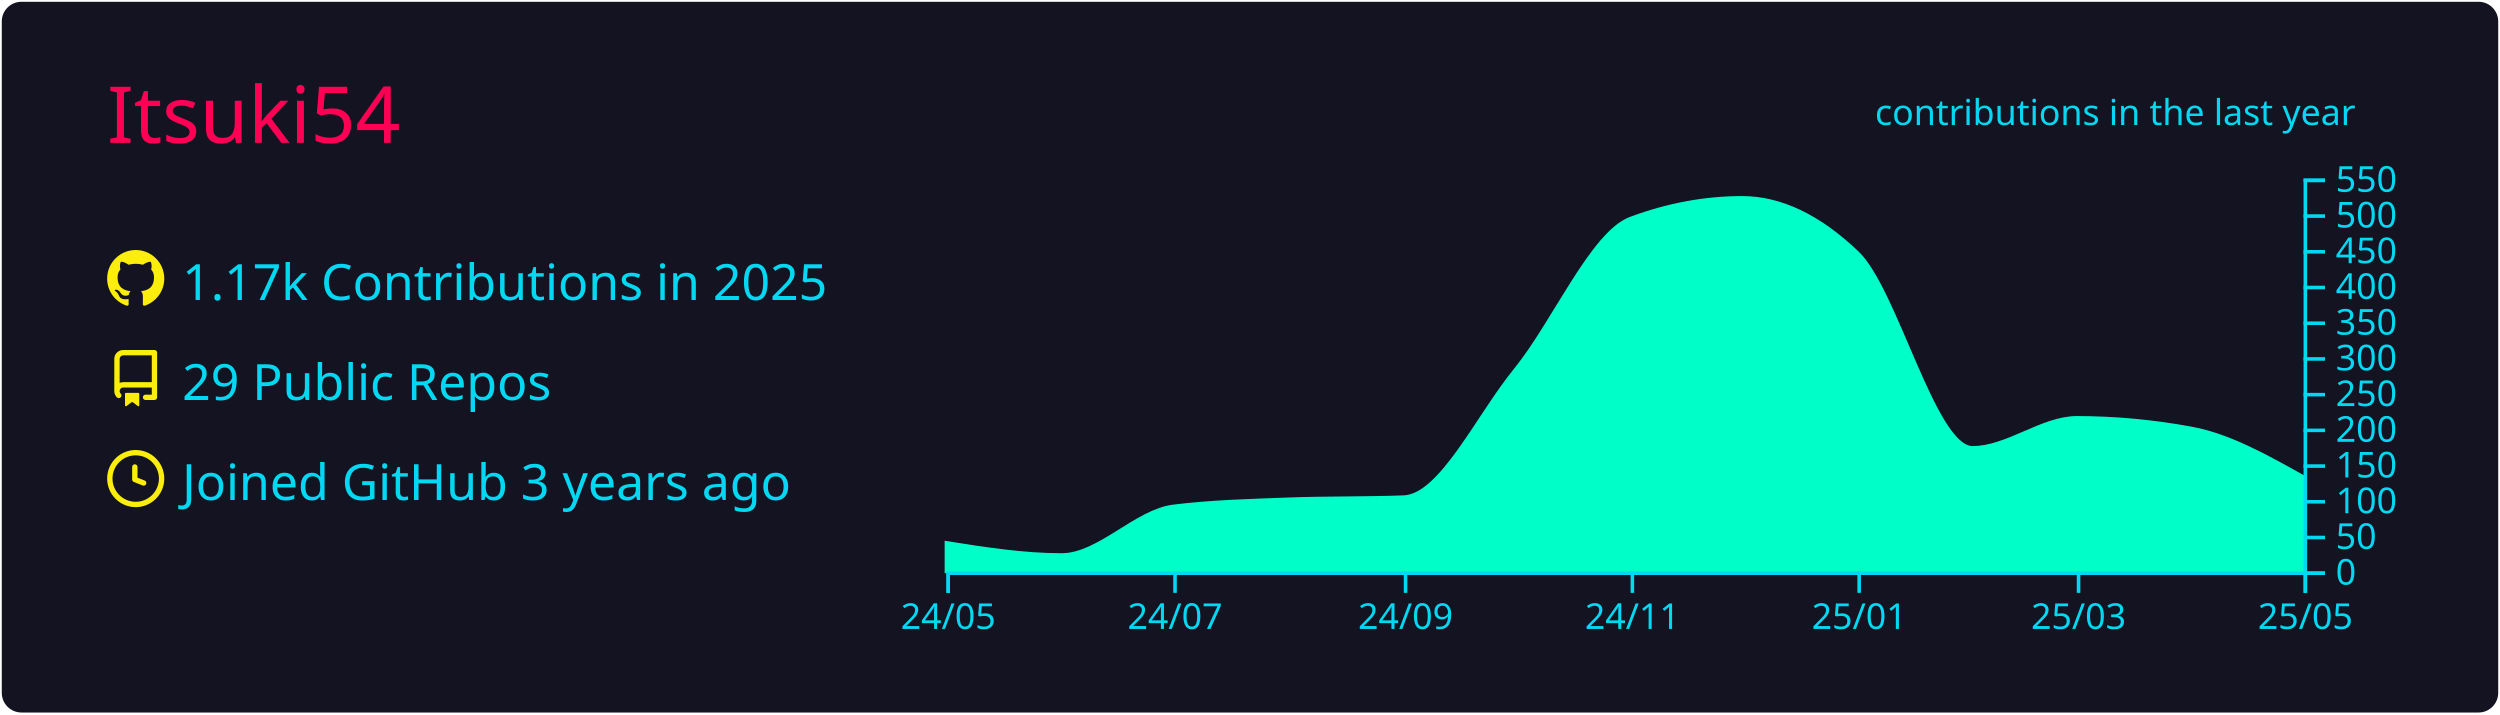
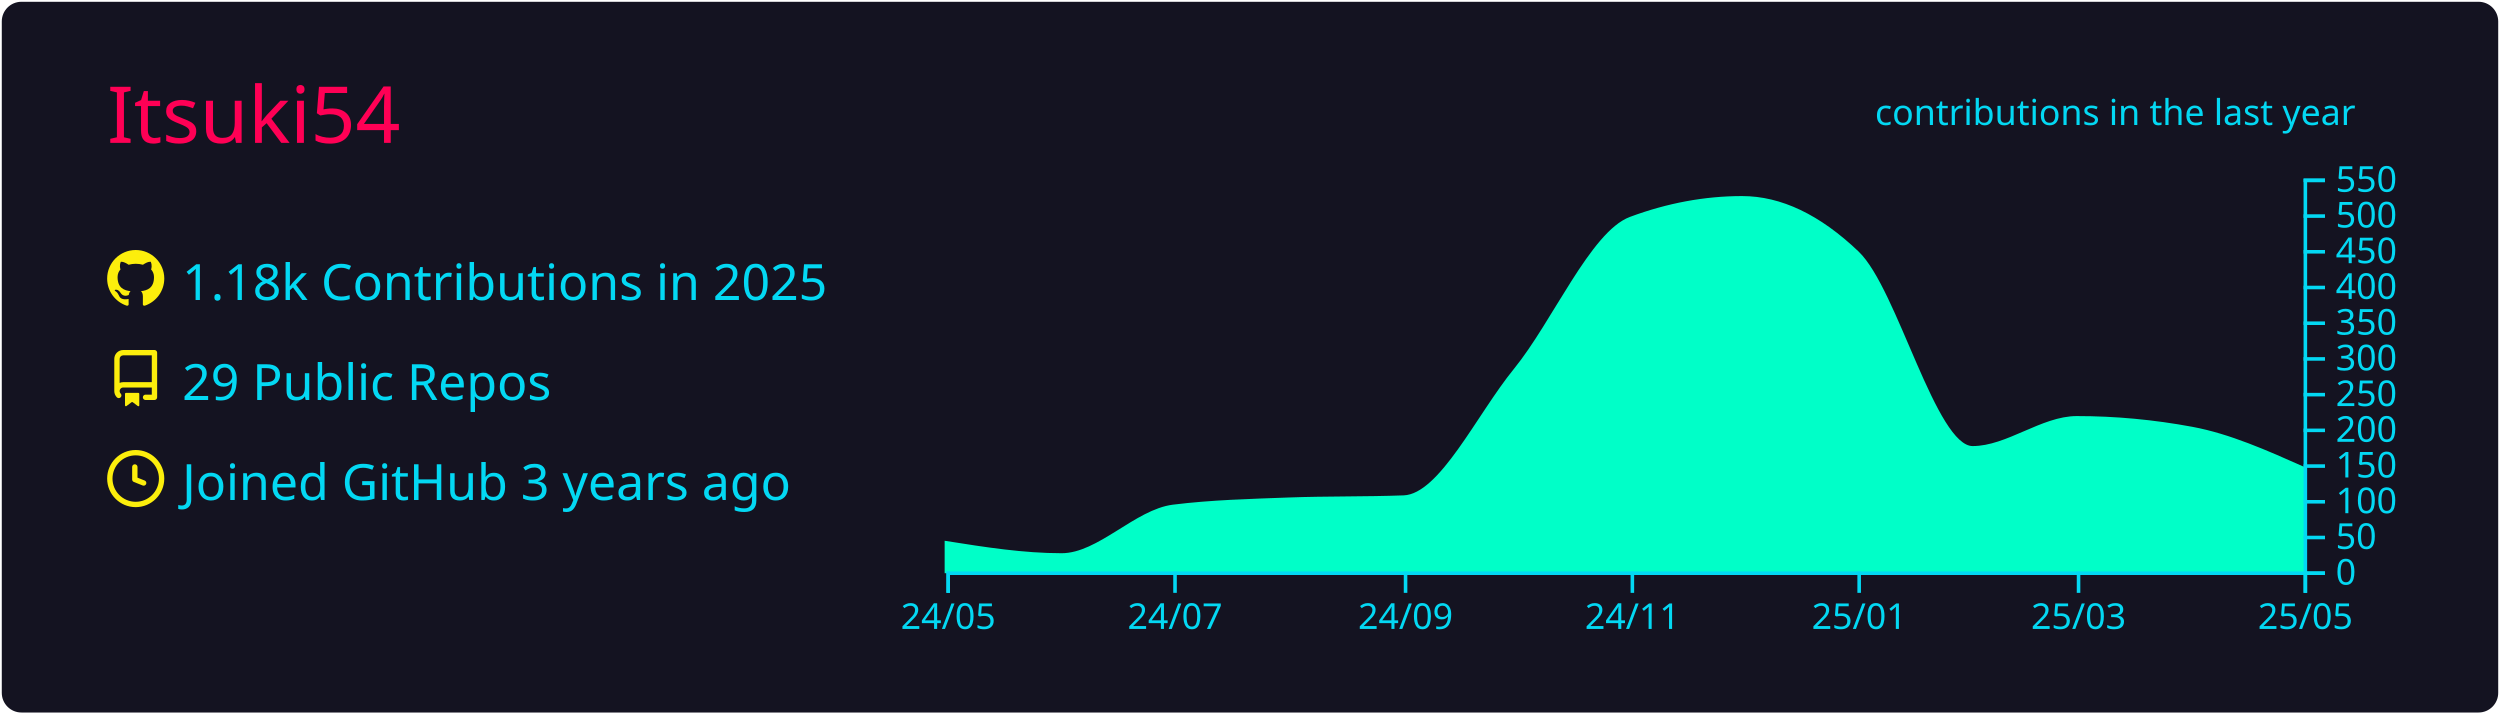
<svg xmlns="http://www.w3.org/2000/svg" width="700" height="200" viewBox="0 0 700 200">
  <style>* {
          font-family: 'Segoe UI', Ubuntu, "Helvetica Neue", Sans-Serif
        }</style>
  <rect x="1" y="1" rx="5" ry="5" height="99%" width="99.714%" stroke="#141321" stroke-width="1" fill="#141321" stroke-opacity="1" />
  <text x="30" y="40" style="font-size: 22px; fill: #ff0055;">Itsuki54</text>
  <g transform="translate(0,40)">
    <g transform="translate(30,30)">
      <g transform="translate(0,0)" width="14" height="14" fill="#fcee0c">
        <path fill-rule="evenodd" d="M8 0C3.58 0 0 3.58 0 8c0 3.54 2.29 6.53 5.47 7.59.4.07.55-.17.55-.38 0-.19-.01-.82-.01-1.49-2.01.37-2.53-.49-2.69-.94-.09-.23-.48-.94-.82-1.13-.28-.15-.68-.52-.01-.53.63-.01 1.08.58 1.23.82.72 1.21 1.87.87 2.33.66.07-.52.28-.87.51-1.07-1.78-.2-3.64-.89-3.64-3.95 0-.87.31-1.59.82-2.15-.08-.2-.36-1.02.08-2.12 0 0 .67-.21 2.2.82.64-.18 1.32-.27 2-.27.68 0 1.36.09 2 .27 1.53-1.04 2.2-.82 2.2-.82.44 1.1.16 1.92.08 2.12.51.56.82 1.27.82 2.15 0 3.07-1.87 3.75-3.65 3.95.29.25.54.73.54 1.48 0 1.07-.01 1.93-.01 2.2 0 .21.15.46.55.38A8.013 8.013 0 0016 8c0-4.42-3.58-8-8-8z" />
      </g>
      <g transform="translate(0,28)" width="14" height="14" fill="#fcee0c">
        <path fill-rule="evenodd" d="M2 2.5A2.5 2.5 0 014.5 0h8.75a.75.75 0 01.75.75v12.5a.75.75 0 01-.75.75h-2.5a.75.75 0 110-1.5h1.75v-2h-8a1 1 0 00-.714 1.7.75.75 0 01-1.072 1.05A2.495 2.495 0 012 11.5v-9zm10.5-1V9h-8c-.356 0-.694.074-1 .208V2.5a1 1 0 011-1h8zM5 12.25v3.25a.25.25 0 00.4.2l1.45-1.087a.25.25 0 01.3 0L8.6 15.7a.25.25 0 00.4-.2v-3.25a.25.25 0 00-.25-.25h-3.5a.25.25 0 00-.25.25z" />
      </g>
      <g transform="translate(0,56)" width="14" height="14" fill="#fcee0c">
        <path fill-rule="evenodd" d="M1.5 8a6.5 6.5 0 1113 0 6.5 6.5 0 01-13 0zM8 0a8 8 0 100 16A8 8 0 008 0zm.5 4.75a.75.75 0 00-1.5 0v3.5a.75.75 0 00.471.696l2.5 1a.75.75 0 00.557-1.392L8.5 7.742V4.75z" />
      </g>
-       <text x="21" y="14" style="fill: #03d8f3; font-size: 14px;">1.17k Contributions in 2025</text>
+       <text x="21" y="14" style="fill: #03d8f3; font-size: 14px;">1.18k Contributions in 2025</text>
      <text x="21" y="42" style="fill: #03d8f3; font-size: 14px;">29 Public Repos</text>
      <text x="21" y="70" style="fill: #03d8f3; font-size: 14px;">Joined GitHub 3 years ago</text>
    </g>
    <g color="#00ffc8" transform="translate(295,10)">
-       <path transform="translate(-30,0)" stroke="#00ffc8" fill="#00ffc8" opacity="1" d="M0,102C10.758,103.7,21.516,105.4,32.274,105.4C42.685,105.4,53.096,93.09,63.507,91.8C74.265,90.467,85.023,90.2,95.781,89.8C106.539,89.4,117.297,89.6,128.055,89.2C138.466,88.813,148.877,66.357,159.288,53.6C170.046,40.418,180.804,15.196,191.562,11.2C201.973,7.333,212.384,5.4,222.795,5.4C233.553,5.4,244.311,10.533,255.068,20.8C265.826,31.067,276.584,75.4,287.342,75.4C297.059,75.4,306.776,67,316.493,67C327.251,67,338.009,68,348.767,70C359.178,71.935,369.589,77.768,380,83.6L380,110C369.589,110,359.178,110,348.767,110C338.009,110,327.251,110,316.493,110C306.776,110,297.059,110,287.342,110C276.584,110,265.826,110,255.068,110C244.311,110,233.553,110,222.795,110C212.384,110,201.973,110,191.562,110C180.804,110,170.046,110,159.288,110C148.877,110,138.466,110,128.055,110C117.297,110,106.539,110,95.781,110C85.023,110,74.265,110,63.507,110C53.096,110,42.685,110,32.274,110C21.516,110,10.758,110,0,110Z" />
+       <path transform="translate(-30,0)" stroke="#00ffc8" fill="#00ffc8" opacity="1" d="M0,102C10.758,103.7,21.516,105.4,32.274,105.4C42.685,105.4,53.096,93.09,63.507,91.8C74.265,90.467,85.023,90.2,95.781,89.8C106.539,89.4,117.297,89.6,128.055,89.2C138.466,88.813,148.877,66.357,159.288,53.6C170.046,40.418,180.804,15.196,191.562,11.2C201.973,7.333,212.384,5.4,222.795,5.4C233.553,5.4,244.311,10.533,255.068,20.8C265.826,31.067,276.584,75.4,287.342,75.4C297.059,75.4,306.776,67,316.493,67C327.251,67,338.009,68,348.767,70C359.178,71.935,369.589,76.568,380,81.2L380,110C369.589,110,359.178,110,348.767,110C338.009,110,327.251,110,316.493,110C306.776,110,297.059,110,287.342,110C276.584,110,265.826,110,255.068,110C244.311,110,233.553,110,222.795,110C212.384,110,201.973,110,191.562,110C180.804,110,170.046,110,159.288,110C148.877,110,138.466,110,128.055,110C117.297,110,106.539,110,95.781,110C85.023,110,74.265,110,63.507,110C53.096,110,42.685,110,32.274,110C21.516,110,10.758,110,0,110Z" />
      <g color="#03d8f3" transform="translate(-30,110)" fill="none" font-size="10" font-family="sans-serif" text-anchor="middle">
        <path class="domain" stroke="currentColor" d="M0.5,6V0.5H380.5V6" />
        <g class="tick" opacity="1" transform="translate(0.5,0)">
          <line stroke="currentColor" y2="6" />
          <text fill="currentColor" y="9" dy="0.71em">24/05</text>
        </g>
        <g class="tick" opacity="1" transform="translate(64.00685,0)">
          <line stroke="currentColor" y2="6" />
          <text fill="currentColor" y="9" dy="0.71em">24/07</text>
        </g>
        <g class="tick" opacity="1" transform="translate(128.5548,0)">
          <line stroke="currentColor" y2="6" />
          <text fill="currentColor" y="9" dy="0.71em">24/09</text>
        </g>
        <g class="tick" opacity="1" transform="translate(192.0616,0)">
          <line stroke="currentColor" y2="6" />
          <text fill="currentColor" y="9" dy="0.71em">24/11</text>
        </g>
        <g class="tick" opacity="1" transform="translate(255.5685,0)">
          <line stroke="currentColor" y2="6" />
          <text fill="currentColor" y="9" dy="0.71em">25/01</text>
        </g>
        <g class="tick" opacity="1" transform="translate(316.9932,0)">
          <line stroke="currentColor" y2="6" />
          <text fill="currentColor" y="9" dy="0.71em">25/03</text>
        </g>
        <g class="tick" opacity="1" transform="translate(380.5,0)">
          <line stroke="currentColor" y2="6" />
          <text fill="currentColor" y="9" dy="0.71em">25/05</text>
        </g>
      </g>
      <g color="#03d8f3" transform="translate(350,0)" fill="none" font-size="10" font-family="sans-serif" text-anchor="start">
        <path class="domain" stroke="currentColor" d="M6,110.5H0.5V0.5H6" />
        <g class="tick" opacity="1" transform="translate(0,110.5)">
          <line stroke="currentColor" x2="6" />
          <text fill="currentColor" x="9" dy="0.32em">0</text>
        </g>
        <g class="tick" opacity="1" transform="translate(0,100.5)">
          <line stroke="currentColor" x2="6" />
          <text fill="currentColor" x="9" dy="0.32em">50</text>
        </g>
        <g class="tick" opacity="1" transform="translate(0,90.5)">
          <line stroke="currentColor" x2="6" />
          <text fill="currentColor" x="9" dy="0.32em">100</text>
        </g>
        <g class="tick" opacity="1" transform="translate(0,80.5)">
          <line stroke="currentColor" x2="6" />
          <text fill="currentColor" x="9" dy="0.32em">150</text>
        </g>
        <g class="tick" opacity="1" transform="translate(0,70.5)">
          <line stroke="currentColor" x2="6" />
          <text fill="currentColor" x="9" dy="0.32em">200</text>
        </g>
        <g class="tick" opacity="1" transform="translate(0,60.5)">
          <line stroke="currentColor" x2="6" />
          <text fill="currentColor" x="9" dy="0.32em">250</text>
        </g>
        <g class="tick" opacity="1" transform="translate(0,50.5)">
          <line stroke="currentColor" x2="6" />
          <text fill="currentColor" x="9" dy="0.32em">300</text>
        </g>
        <g class="tick" opacity="1" transform="translate(0,40.5)">
          <line stroke="currentColor" x2="6" />
          <text fill="currentColor" x="9" dy="0.32em">350</text>
        </g>
        <g class="tick" opacity="1" transform="translate(0,30.5)">
          <line stroke="currentColor" x2="6" />
          <text fill="currentColor" x="9" dy="0.32em">400</text>
        </g>
        <g class="tick" opacity="1" transform="translate(0,20.5)">
          <line stroke="currentColor" x2="6" />
          <text fill="currentColor" x="9" dy="0.32em">450</text>
        </g>
        <g class="tick" opacity="1" transform="translate(0,10.5)">
          <line stroke="currentColor" x2="6" />
          <text fill="currentColor" x="9" dy="0.32em">500</text>
        </g>
        <g class="tick" opacity="1" transform="translate(0,0.5)">
          <line stroke="currentColor" x2="6" />
          <text fill="currentColor" x="9" dy="0.32em">550</text>
        </g>
      </g>
      <g>
        <text y="-15" x="230" style="fill: #03d8f3; font-size: 10px;">contributions in the last year</text>
      </g>
    </g>
  </g>
</svg>
